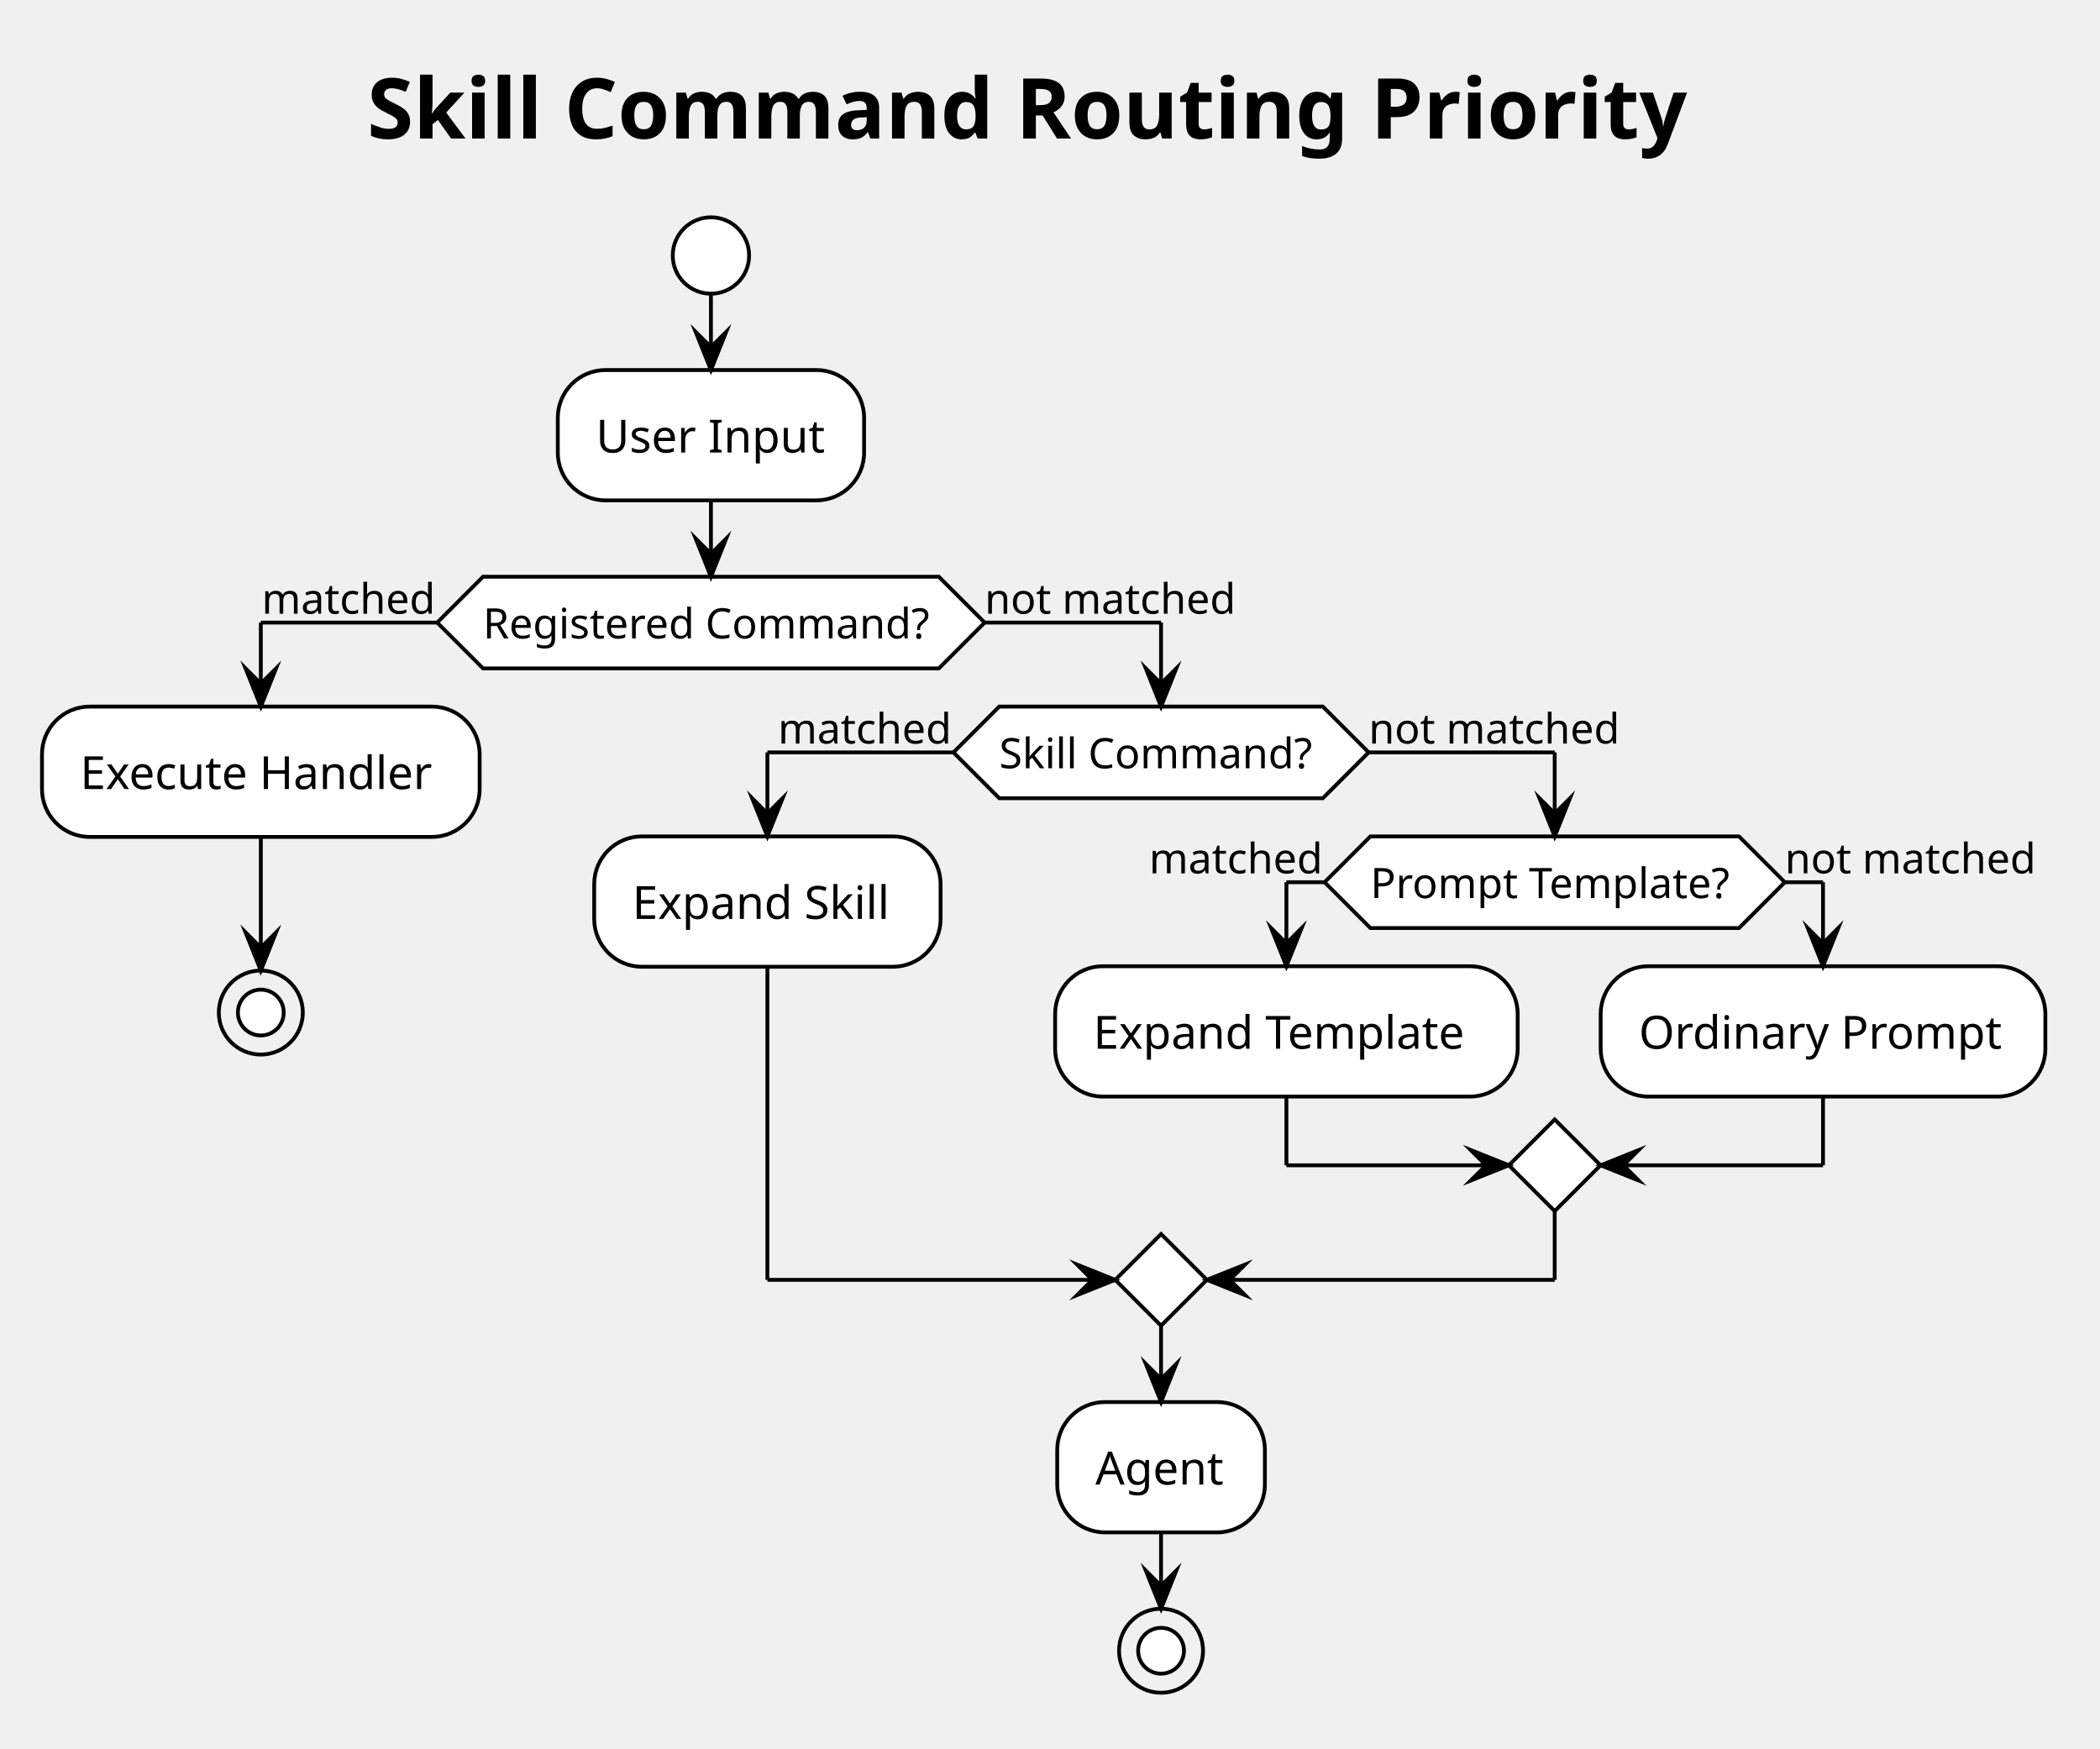
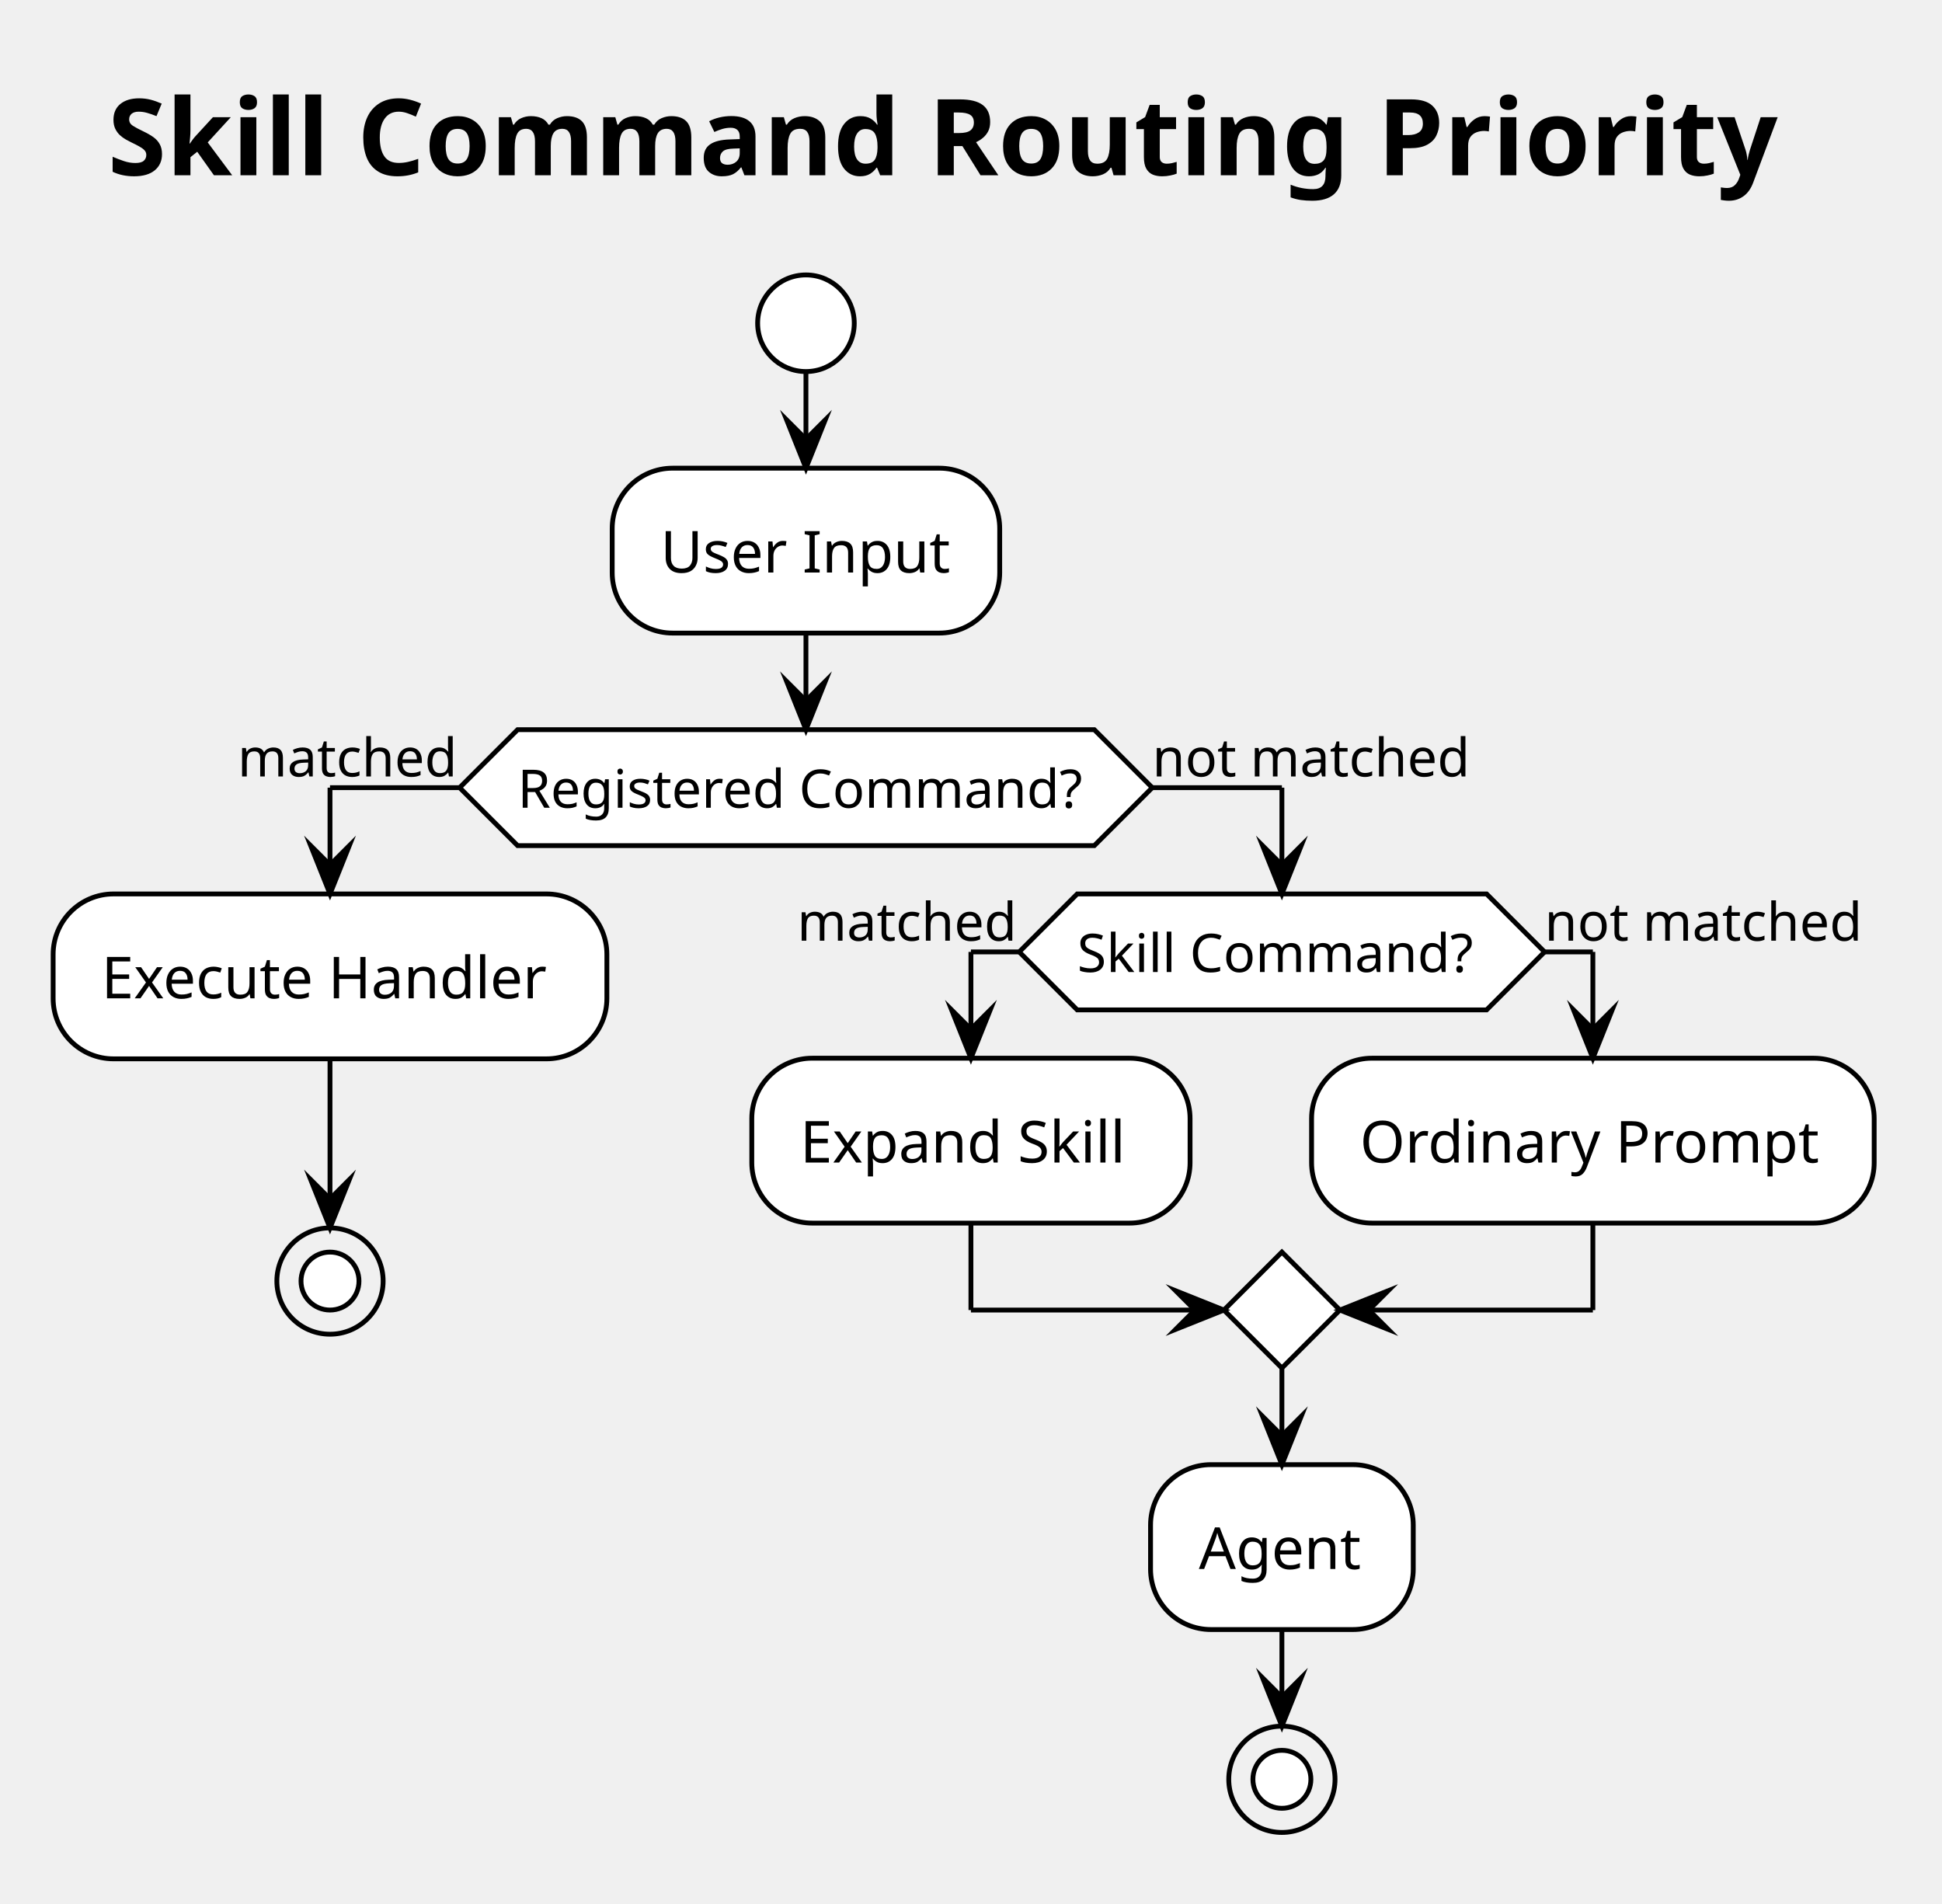
- <svg xmlns="http://www.w3.org/2000/svg" contentStyleType="text/css" data-diagram-type="ACTIVITY" height="458px" preserveAspectRatio="none" style="width:550px;height:458px;" version="1.1" viewBox="0 0 550 458" width="550px" zoomAndPan="magnify">
+ <svg xmlns="http://www.w3.org/2000/svg" contentStyleType="text/css" data-diagram-type="ACTIVITY" height="394px" preserveAspectRatio="none" style="width:402px;height:394px;" version="1.1" viewBox="0 0 402 394" width="402px" zoomAndPan="magnify">
  <defs />
  <g>
    <g class="title" data-source-line="194">
-       <text fill="#000000" font-family="'sans-serif'" font-size="22" font-weight="700" lengthAdjust="spacing" textLength="356.361" x="96.163" y="36.27">Skill Command Routing Priority</text>
+       <text fill="#000000" font-family="'sans-serif'" font-size="22" font-weight="700" lengthAdjust="spacing" textLength="356.361" x="22.3" y="36.27">Skill Command Routing Priority</text>
    </g>
-     <ellipse cx="186.198" cy="66.91" fill="#FFFFFF" rx="10" ry="10" style="stroke:#000000;stroke-width:1;" />
-     <rect fill="#FFFFFF" height="34.133" rx="12.5" ry="12.5" style="stroke:#000000;stroke-width:1;" width="80.217" x="146.09" y="96.91" />
-     <text fill="#000000" font-family="'sans-serif'" font-size="12" lengthAdjust="spacing" textLength="60.217" x="156.09" y="118.512">User Input</text>
-     <polygon fill="#FFFFFF" points="126.509,151.043,245.887,151.043,257.887,163.043,245.887,175.043,126.509,175.043,114.509,163.043,126.509,151.043" style="stroke:#000000;stroke-width:1;stroke-linejoin:miter;stroke-miterlimit:10;" />
-     <text fill="#000000" font-family="'sans-serif'" font-size="11" lengthAdjust="spacing" textLength="119.378" x="126.509" y="167.2">Registered Command?</text>
-     <text fill="#000000" font-family="'sans-serif'" font-size="11" lengthAdjust="spacing" textLength="45.971" x="68.538" y="160.723">matched</text>
-     <text fill="#000000" font-family="'sans-serif'" font-size="11" lengthAdjust="spacing" textLength="67.149" x="257.887" y="160.723">not matched</text>
+     <ellipse cx="166.834" cy="66.91" fill="#FFFFFF" rx="10" ry="10" style="stroke:#000000;stroke-width:1;" />
+     <rect fill="#FFFFFF" height="34.133" rx="12.5" ry="12.5" style="stroke:#000000;stroke-width:1;" width="80.217" x="126.726" y="96.91" />
+     <text fill="#000000" font-family="'sans-serif'" font-size="12" lengthAdjust="spacing" textLength="60.217" x="136.726" y="118.512">User Input</text>
+     <polygon fill="#FFFFFF" points="107.145,151.043,226.523,151.043,238.523,163.043,226.523,175.043,107.145,175.043,95.145,163.043,107.145,151.043" style="stroke:#000000;stroke-width:1;stroke-linejoin:miter;stroke-miterlimit:10;" />
+     <text fill="#000000" font-family="'sans-serif'" font-size="11" lengthAdjust="spacing" textLength="119.378" x="107.145" y="167.2">Registered Command?</text>
+     <text fill="#000000" font-family="'sans-serif'" font-size="11" lengthAdjust="spacing" textLength="45.971" x="49.174" y="160.723">matched</text>
+     <text fill="#000000" font-family="'sans-serif'" font-size="11" lengthAdjust="spacing" textLength="67.149" x="238.523" y="160.723">not matched</text>
    <rect fill="#FFFFFF" height="34.133" rx="12.5" ry="12.5" style="stroke:#000000;stroke-width:1;" width="114.623" x="11" y="185.043" />
    <text fill="#000000" font-family="'sans-serif'" font-size="12" lengthAdjust="spacing" textLength="94.623" x="21" y="206.644">Execute Handler</text>
    <ellipse cx="68.311" cy="265.176" fill="none" rx="11" ry="11" style="stroke:#000000;stroke-width:1;" />
    <ellipse cx="68.311" cy="265.176" fill="#FFFFFF" rx="6" ry="6" style="stroke:#000000;stroke-width:1;" />
-     <polygon fill="#FFFFFF" points="261.712,185.043,346.457,185.043,358.457,197.043,346.457,209.043,261.712,209.043,249.712,197.043,261.712,185.043" style="stroke:#000000;stroke-width:1;stroke-linejoin:miter;stroke-miterlimit:10;" />
-     <text fill="#000000" font-family="'sans-serif'" font-size="11" lengthAdjust="spacing" textLength="84.745" x="261.712" y="201.2">Skill Command?</text>
-     <text fill="#000000" font-family="'sans-serif'" font-size="11" lengthAdjust="spacing" textLength="45.971" x="203.741" y="194.723">matched</text>
-     <text fill="#000000" font-family="'sans-serif'" font-size="11" lengthAdjust="spacing" textLength="67.149" x="358.457" y="194.723">not matched</text>
+     <polygon fill="#FFFFFF" points="222.984,185.043,307.729,185.043,319.729,197.043,307.729,209.043,222.984,209.043,210.984,197.043,222.984,185.043" style="stroke:#000000;stroke-width:1;stroke-linejoin:miter;stroke-miterlimit:10;" />
+     <text fill="#000000" font-family="'sans-serif'" font-size="11" lengthAdjust="spacing" textLength="84.745" x="222.984" y="201.2">Skill Command?</text>
+     <text fill="#000000" font-family="'sans-serif'" font-size="11" lengthAdjust="spacing" textLength="45.971" x="165.013" y="194.723">matched</text>
+     <text fill="#000000" font-family="'sans-serif'" font-size="11" lengthAdjust="spacing" textLength="67.149" x="319.729" y="194.723">not matched</text>
    <rect fill="#FFFFFF" height="34.133" rx="12.5" ry="12.5" style="stroke:#000000;stroke-width:1;" width="90.723" x="155.623" y="219.043" />
    <text fill="#000000" font-family="'sans-serif'" font-size="12" lengthAdjust="spacing" textLength="70.723" x="165.623" y="240.644">Expand Skill</text>
-     <polygon fill="#FFFFFF" points="358.915,219.043,455.455,219.043,467.455,231.043,455.455,243.043,358.915,243.043,346.915,231.043,358.915,219.043" style="stroke:#000000;stroke-width:1;stroke-linejoin:miter;stroke-miterlimit:10;" />
-     <text fill="#000000" font-family="'sans-serif'" font-size="11" lengthAdjust="spacing" textLength="96.54" x="358.915" y="235.2">Prompt Template?</text>
-     <text fill="#000000" font-family="'sans-serif'" font-size="11" lengthAdjust="spacing" textLength="45.971" x="300.944" y="228.723">matched</text>
-     <text fill="#000000" font-family="'sans-serif'" font-size="11" lengthAdjust="spacing" textLength="67.149" x="467.455" y="228.723">not matched</text>
-     <rect fill="#FFFFFF" height="34.133" rx="12.5" ry="12.5" style="stroke:#000000;stroke-width:1;" width="121.139" x="276.346" y="253.043" />
-     <text fill="#000000" font-family="'sans-serif'" font-size="12" lengthAdjust="spacing" textLength="101.139" x="286.346" y="274.644">Expand Template</text>
-     <rect fill="#FFFFFF" height="34.133" rx="12.5" ry="12.5" style="stroke:#000000;stroke-width:1;" width="116.463" x="419.224" y="253.043" />
-     <text fill="#000000" font-family="'sans-serif'" font-size="12" lengthAdjust="spacing" textLength="96.463" x="429.224" y="274.644">Ordinary Prompt</text>
-     <polygon fill="#FFFFFF" points="407.185,293.176,419.185,305.176,407.185,317.176,395.185,305.176,407.185,293.176" style="stroke:#000000;stroke-width:1;stroke-linejoin:miter;stroke-miterlimit:10;" />
-     <polygon fill="#FFFFFF" points="304.085,323.176,316.085,335.176,304.085,347.176,292.085,335.176,304.085,323.176" style="stroke:#000000;stroke-width:1;stroke-linejoin:miter;stroke-miterlimit:10;" />
-     <rect fill="#FFFFFF" height="34.133" rx="12.5" ry="12.5" style="stroke:#000000;stroke-width:1;" width="54.383" x="276.893" y="367.176" />
-     <text fill="#000000" font-family="'sans-serif'" font-size="12" lengthAdjust="spacing" textLength="34.383" x="286.893" y="388.777">Agent</text>
-     <ellipse cx="304.085" cy="432.309" fill="none" rx="11" ry="11" style="stroke:#000000;stroke-width:1;" />
-     <ellipse cx="304.085" cy="432.309" fill="#FFFFFF" rx="6" ry="6" style="stroke:#000000;stroke-width:1;" />
-     <line style="stroke:#000000;stroke-width:1;" x1="186.198" x2="186.198" y1="76.91" y2="96.91" />
-     <polygon fill="#000000" points="182.198,86.91,186.198,96.91,190.198,86.91,186.198,90.91" style="stroke:#000000;stroke-width:1;stroke-linejoin:miter;stroke-miterlimit:10;" />
+     <rect fill="#FFFFFF" height="34.133" rx="12.5" ry="12.5" style="stroke:#000000;stroke-width:1;" width="116.463" x="271.498" y="219.043" />
+     <text fill="#000000" font-family="'sans-serif'" font-size="12" lengthAdjust="spacing" textLength="96.463" x="281.498" y="240.644">Ordinary Prompt</text>
+     <polygon fill="#FFFFFF" points="265.357,259.176,277.357,271.176,265.357,283.176,253.357,271.176,265.357,259.176" style="stroke:#000000;stroke-width:1;stroke-linejoin:miter;stroke-miterlimit:10;" />
+     <rect fill="#FFFFFF" height="34.133" rx="12.5" ry="12.5" style="stroke:#000000;stroke-width:1;" width="54.383" x="238.166" y="303.176" />
+     <text fill="#000000" font-family="'sans-serif'" font-size="12" lengthAdjust="spacing" textLength="34.383" x="248.166" y="324.777">Agent</text>
+     <ellipse cx="265.357" cy="368.309" fill="none" rx="11" ry="11" style="stroke:#000000;stroke-width:1;" />
+     <ellipse cx="265.357" cy="368.309" fill="#FFFFFF" rx="6" ry="6" style="stroke:#000000;stroke-width:1;" />
+     <line style="stroke:#000000;stroke-width:1;" x1="166.834" x2="166.834" y1="76.91" y2="96.91" />
+     <polygon fill="#000000" points="162.834,86.91,166.834,96.91,170.834,86.91,166.834,90.91" style="stroke:#000000;stroke-width:1;stroke-linejoin:miter;stroke-miterlimit:10;" />
    <line style="stroke:#000000;stroke-width:1;" x1="68.311" x2="68.311" y1="219.176" y2="254.176" />
    <polygon fill="#000000" points="64.311,244.176,68.311,254.176,72.311,244.176,68.311,248.176" style="stroke:#000000;stroke-width:1;stroke-linejoin:miter;stroke-miterlimit:10;" />
-     <line style="stroke:#000000;stroke-width:1;" x1="346.915" x2="336.915" y1="231.043" y2="231.043" />
-     <line style="stroke:#000000;stroke-width:1;" x1="336.915" x2="336.915" y1="231.043" y2="253.043" />
-     <polygon fill="#000000" points="332.915,243.043,336.915,253.043,340.915,243.043,336.915,247.043" style="stroke:#000000;stroke-width:1;stroke-linejoin:miter;stroke-miterlimit:10;" />
-     <line style="stroke:#000000;stroke-width:1;" x1="467.455" x2="477.455" y1="231.043" y2="231.043" />
-     <line style="stroke:#000000;stroke-width:1;" x1="477.455" x2="477.455" y1="231.043" y2="253.043" />
-     <polygon fill="#000000" points="473.455,243.043,477.455,253.043,481.455,243.043,477.455,247.043" style="stroke:#000000;stroke-width:1;stroke-linejoin:miter;stroke-miterlimit:10;" />
-     <line style="stroke:#000000;stroke-width:1;" x1="336.915" x2="336.915" y1="287.176" y2="305.176" />
-     <line style="stroke:#000000;stroke-width:1;" x1="336.915" x2="395.185" y1="305.176" y2="305.176" />
-     <polygon fill="#000000" points="385.185,301.176,395.185,305.176,385.185,309.176,389.185,305.176" style="stroke:#000000;stroke-width:1;stroke-linejoin:miter;stroke-miterlimit:10;" />
-     <line style="stroke:#000000;stroke-width:1;" x1="477.455" x2="477.455" y1="287.176" y2="305.176" />
-     <line style="stroke:#000000;stroke-width:1;" x1="477.455" x2="419.185" y1="305.176" y2="305.176" />
-     <polygon fill="#000000" points="429.185,301.176,419.185,305.176,429.185,309.176,425.185,305.176" style="stroke:#000000;stroke-width:1;stroke-linejoin:miter;stroke-miterlimit:10;" />
-     <line style="stroke:#000000;stroke-width:1;" x1="249.712" x2="200.984" y1="197.043" y2="197.043" />
+     <line style="stroke:#000000;stroke-width:1;" x1="210.984" x2="200.984" y1="197.043" y2="197.043" />
    <line style="stroke:#000000;stroke-width:1;" x1="200.984" x2="200.984" y1="197.043" y2="219.043" />
    <polygon fill="#000000" points="196.984,209.043,200.984,219.043,204.984,209.043,200.984,213.043" style="stroke:#000000;stroke-width:1;stroke-linejoin:miter;stroke-miterlimit:10;" />
-     <line style="stroke:#000000;stroke-width:1;" x1="358.457" x2="407.185" y1="197.043" y2="197.043" />
-     <line style="stroke:#000000;stroke-width:1;" x1="407.185" x2="407.185" y1="197.043" y2="219.043" />
-     <polygon fill="#000000" points="403.185,209.043,407.185,219.043,411.185,209.043,407.185,213.043" style="stroke:#000000;stroke-width:1;stroke-linejoin:miter;stroke-miterlimit:10;" />
-     <line style="stroke:#000000;stroke-width:1;" x1="200.984" x2="200.984" y1="253.176" y2="335.176" />
-     <line style="stroke:#000000;stroke-width:1;" x1="200.984" x2="292.085" y1="335.176" y2="335.176" />
-     <polygon fill="#000000" points="282.085,331.176,292.085,335.176,282.085,339.176,286.085,335.176" style="stroke:#000000;stroke-width:1;stroke-linejoin:miter;stroke-miterlimit:10;" />
-     <line style="stroke:#000000;stroke-width:1;" x1="407.185" x2="407.185" y1="317.176" y2="335.176" />
-     <line style="stroke:#000000;stroke-width:1;" x1="407.185" x2="316.085" y1="335.176" y2="335.176" />
-     <polygon fill="#000000" points="326.085,331.176,316.085,335.176,326.085,339.176,322.085,335.176" style="stroke:#000000;stroke-width:1;stroke-linejoin:miter;stroke-miterlimit:10;" />
-     <line style="stroke:#000000;stroke-width:1;" x1="304.085" x2="304.085" y1="347.176" y2="367.176" />
-     <polygon fill="#000000" points="300.085,357.176,304.085,367.176,308.085,357.176,304.085,361.176" style="stroke:#000000;stroke-width:1;stroke-linejoin:miter;stroke-miterlimit:10;" />
-     <line style="stroke:#000000;stroke-width:1;" x1="304.085" x2="304.085" y1="401.309" y2="421.309" />
-     <polygon fill="#000000" points="300.085,411.309,304.085,421.309,308.085,411.309,304.085,415.309" style="stroke:#000000;stroke-width:1;stroke-linejoin:miter;stroke-miterlimit:10;" />
-     <line style="stroke:#000000;stroke-width:1;" x1="114.509" x2="68.311" y1="163.043" y2="163.043" />
+     <line style="stroke:#000000;stroke-width:1;" x1="319.729" x2="329.729" y1="197.043" y2="197.043" />
+     <line style="stroke:#000000;stroke-width:1;" x1="329.729" x2="329.729" y1="197.043" y2="219.043" />
+     <polygon fill="#000000" points="325.729,209.043,329.729,219.043,333.729,209.043,329.729,213.043" style="stroke:#000000;stroke-width:1;stroke-linejoin:miter;stroke-miterlimit:10;" />
+     <line style="stroke:#000000;stroke-width:1;" x1="200.984" x2="200.984" y1="253.176" y2="271.176" />
+     <line style="stroke:#000000;stroke-width:1;" x1="200.984" x2="253.357" y1="271.176" y2="271.176" />
+     <polygon fill="#000000" points="243.357,267.176,253.357,271.176,243.357,275.176,247.357,271.176" style="stroke:#000000;stroke-width:1;stroke-linejoin:miter;stroke-miterlimit:10;" />
+     <line style="stroke:#000000;stroke-width:1;" x1="329.729" x2="329.729" y1="253.176" y2="271.176" />
+     <line style="stroke:#000000;stroke-width:1;" x1="329.729" x2="277.357" y1="271.176" y2="271.176" />
+     <polygon fill="#000000" points="287.357,267.176,277.357,271.176,287.357,275.176,283.357,271.176" style="stroke:#000000;stroke-width:1;stroke-linejoin:miter;stroke-miterlimit:10;" />
+     <line style="stroke:#000000;stroke-width:1;" x1="265.357" x2="265.357" y1="283.176" y2="303.176" />
+     <polygon fill="#000000" points="261.357,293.176,265.357,303.176,269.357,293.176,265.357,297.176" style="stroke:#000000;stroke-width:1;stroke-linejoin:miter;stroke-miterlimit:10;" />
+     <line style="stroke:#000000;stroke-width:1;" x1="265.357" x2="265.357" y1="337.309" y2="357.309" />
+     <polygon fill="#000000" points="261.357,347.309,265.357,357.309,269.357,347.309,265.357,351.309" style="stroke:#000000;stroke-width:1;stroke-linejoin:miter;stroke-miterlimit:10;" />
+     <line style="stroke:#000000;stroke-width:1;" x1="95.145" x2="68.311" y1="163.043" y2="163.043" />
    <line style="stroke:#000000;stroke-width:1;" x1="68.311" x2="68.311" y1="163.043" y2="185.043" />
    <polygon fill="#000000" points="64.311,175.043,68.311,185.043,72.311,175.043,68.311,179.043" style="stroke:#000000;stroke-width:1;stroke-linejoin:miter;stroke-miterlimit:10;" />
-     <line style="stroke:#000000;stroke-width:1;" x1="257.887" x2="304.085" y1="163.043" y2="163.043" />
-     <line style="stroke:#000000;stroke-width:1;" x1="304.085" x2="304.085" y1="163.043" y2="185.043" />
-     <polygon fill="#000000" points="300.085,175.043,304.085,185.043,308.085,175.043,304.085,179.043" style="stroke:#000000;stroke-width:1;stroke-linejoin:miter;stroke-miterlimit:10;" />
-     <line style="stroke:#000000;stroke-width:1;" x1="186.198" x2="186.198" y1="131.043" y2="151.043" />
-     <polygon fill="#000000" points="182.198,141.043,186.198,151.043,190.198,141.043,186.198,145.043" style="stroke:#000000;stroke-width:1;stroke-linejoin:miter;stroke-miterlimit:10;" />
+     <line style="stroke:#000000;stroke-width:1;" x1="238.523" x2="265.357" y1="163.043" y2="163.043" />
+     <line style="stroke:#000000;stroke-width:1;" x1="265.357" x2="265.357" y1="163.043" y2="185.043" />
+     <polygon fill="#000000" points="261.357,175.043,265.357,185.043,269.357,175.043,265.357,179.043" style="stroke:#000000;stroke-width:1;stroke-linejoin:miter;stroke-miterlimit:10;" />
+     <line style="stroke:#000000;stroke-width:1;" x1="166.834" x2="166.834" y1="131.043" y2="151.043" />
+     <polygon fill="#000000" points="162.834,141.043,166.834,151.043,170.834,141.043,166.834,145.043" style="stroke:#000000;stroke-width:1;stroke-linejoin:miter;stroke-miterlimit:10;" />
  </g>
</svg>
